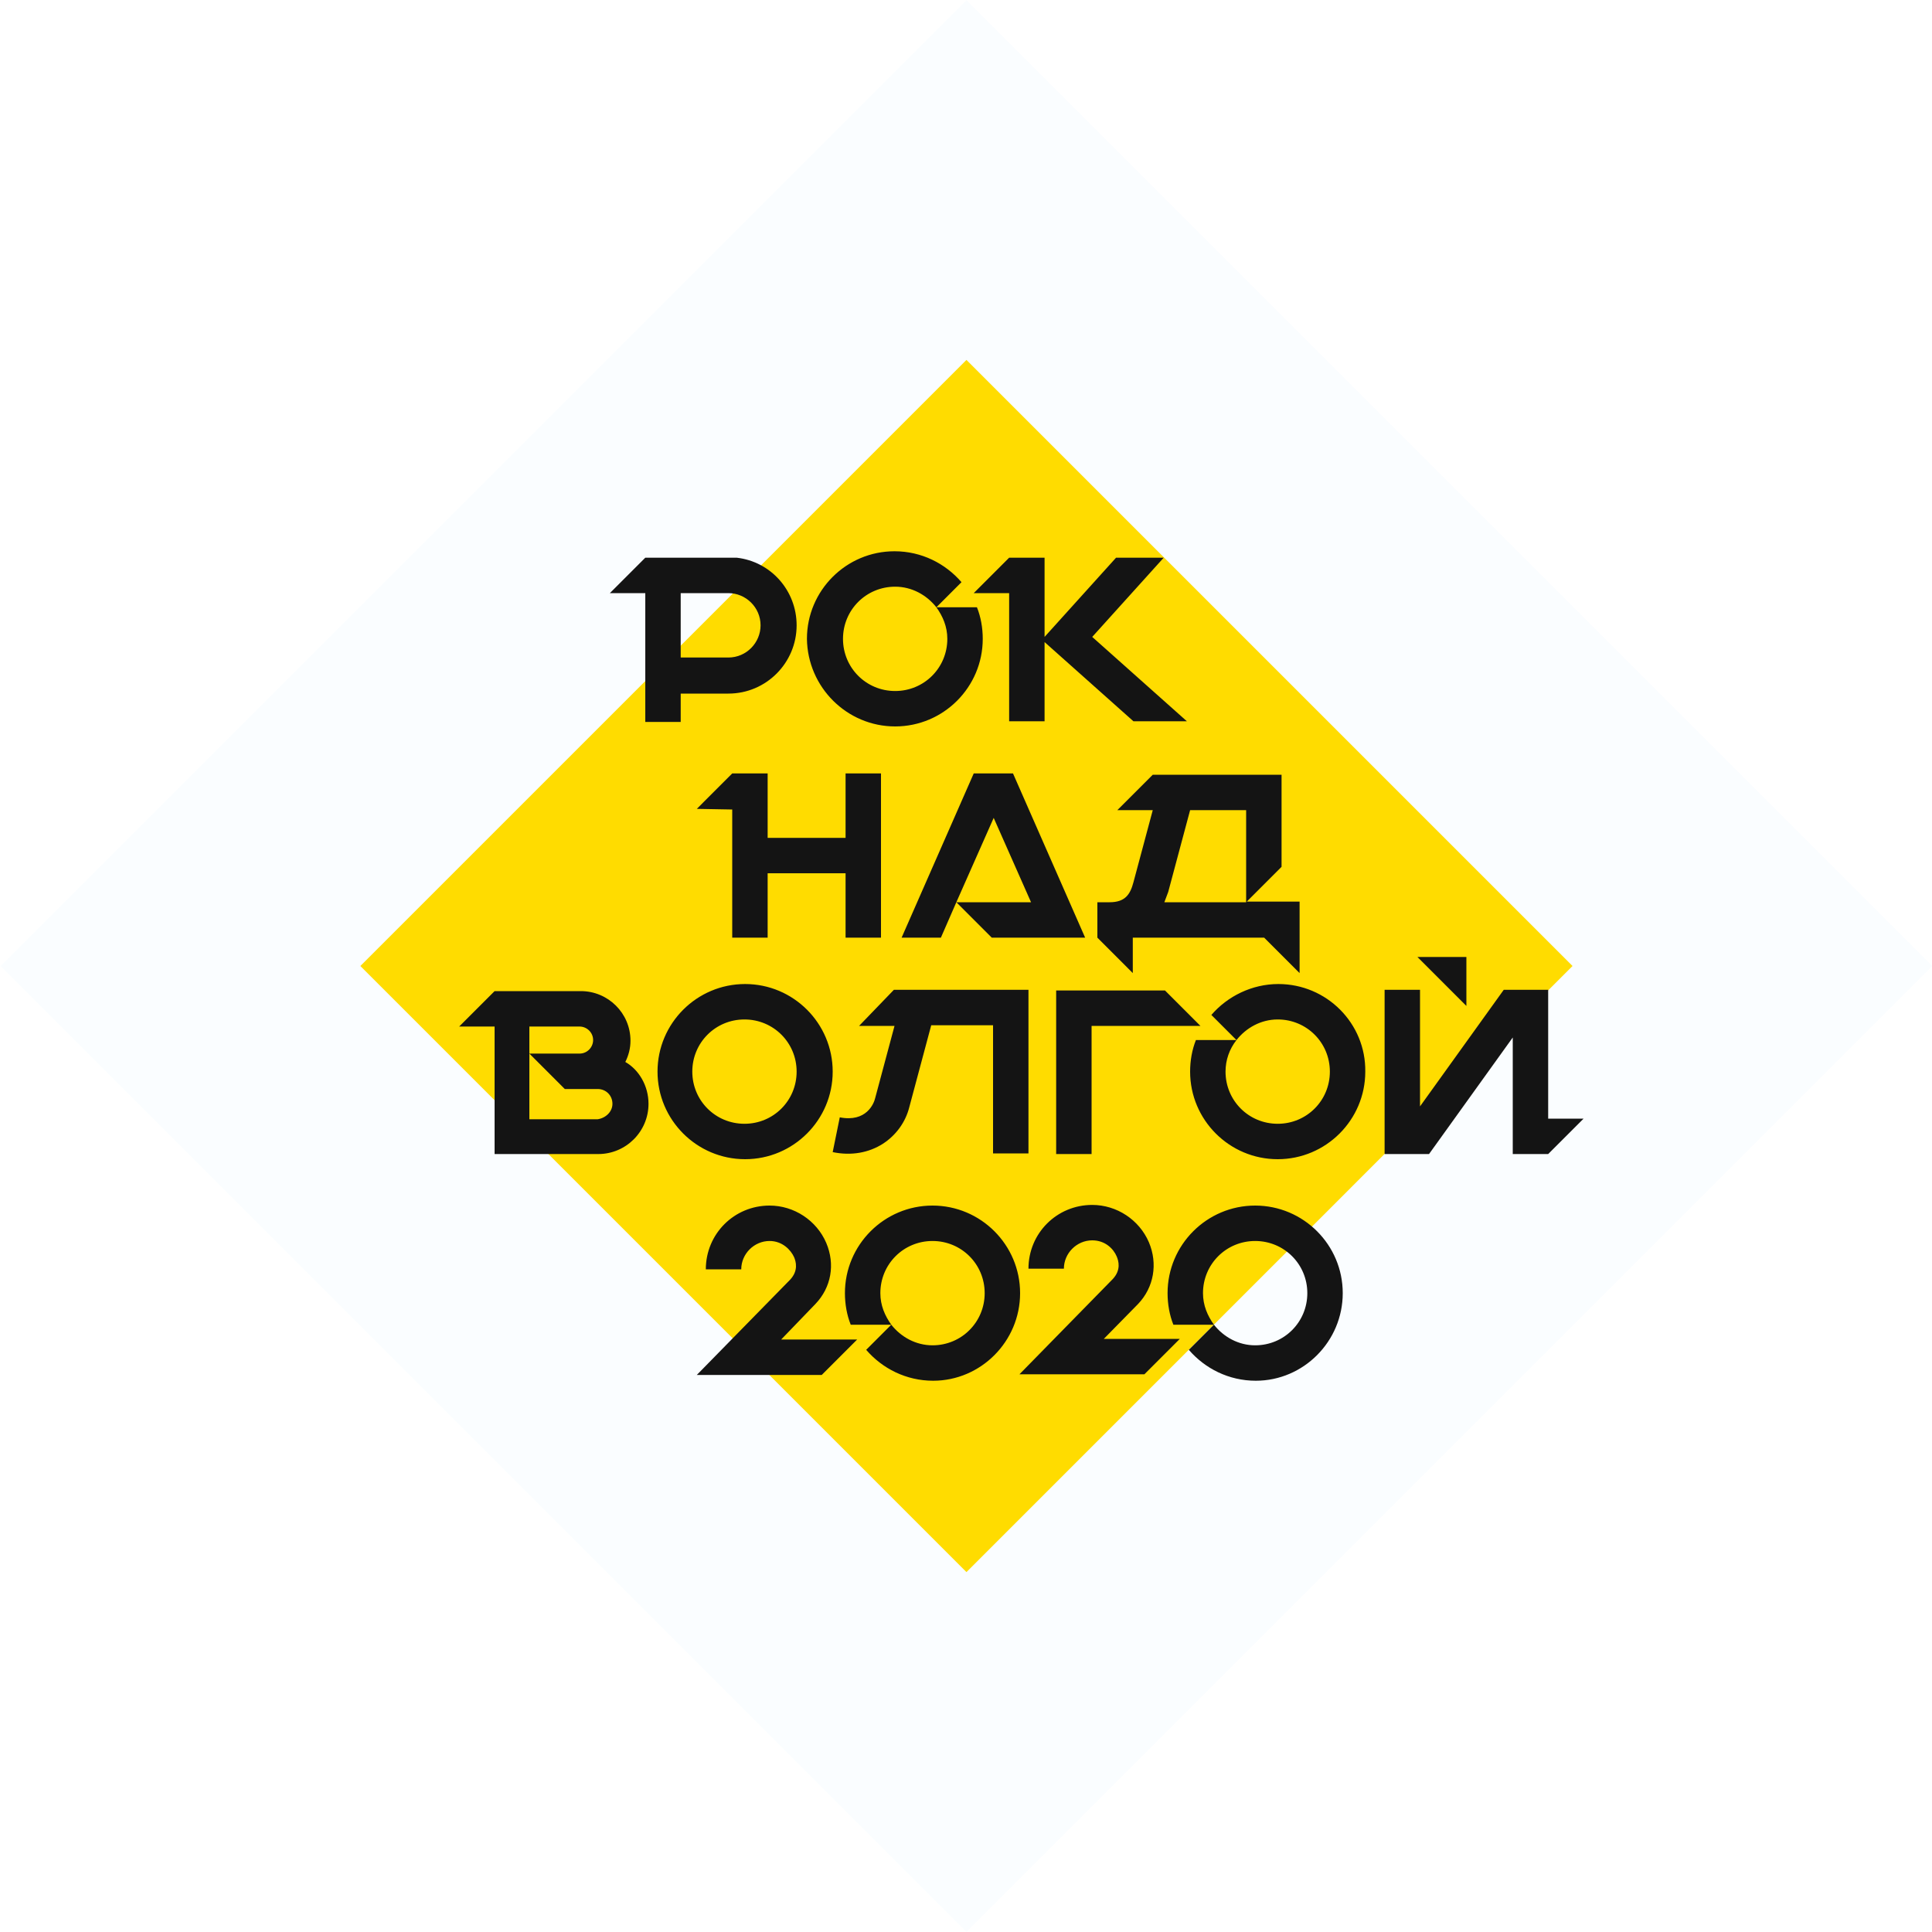
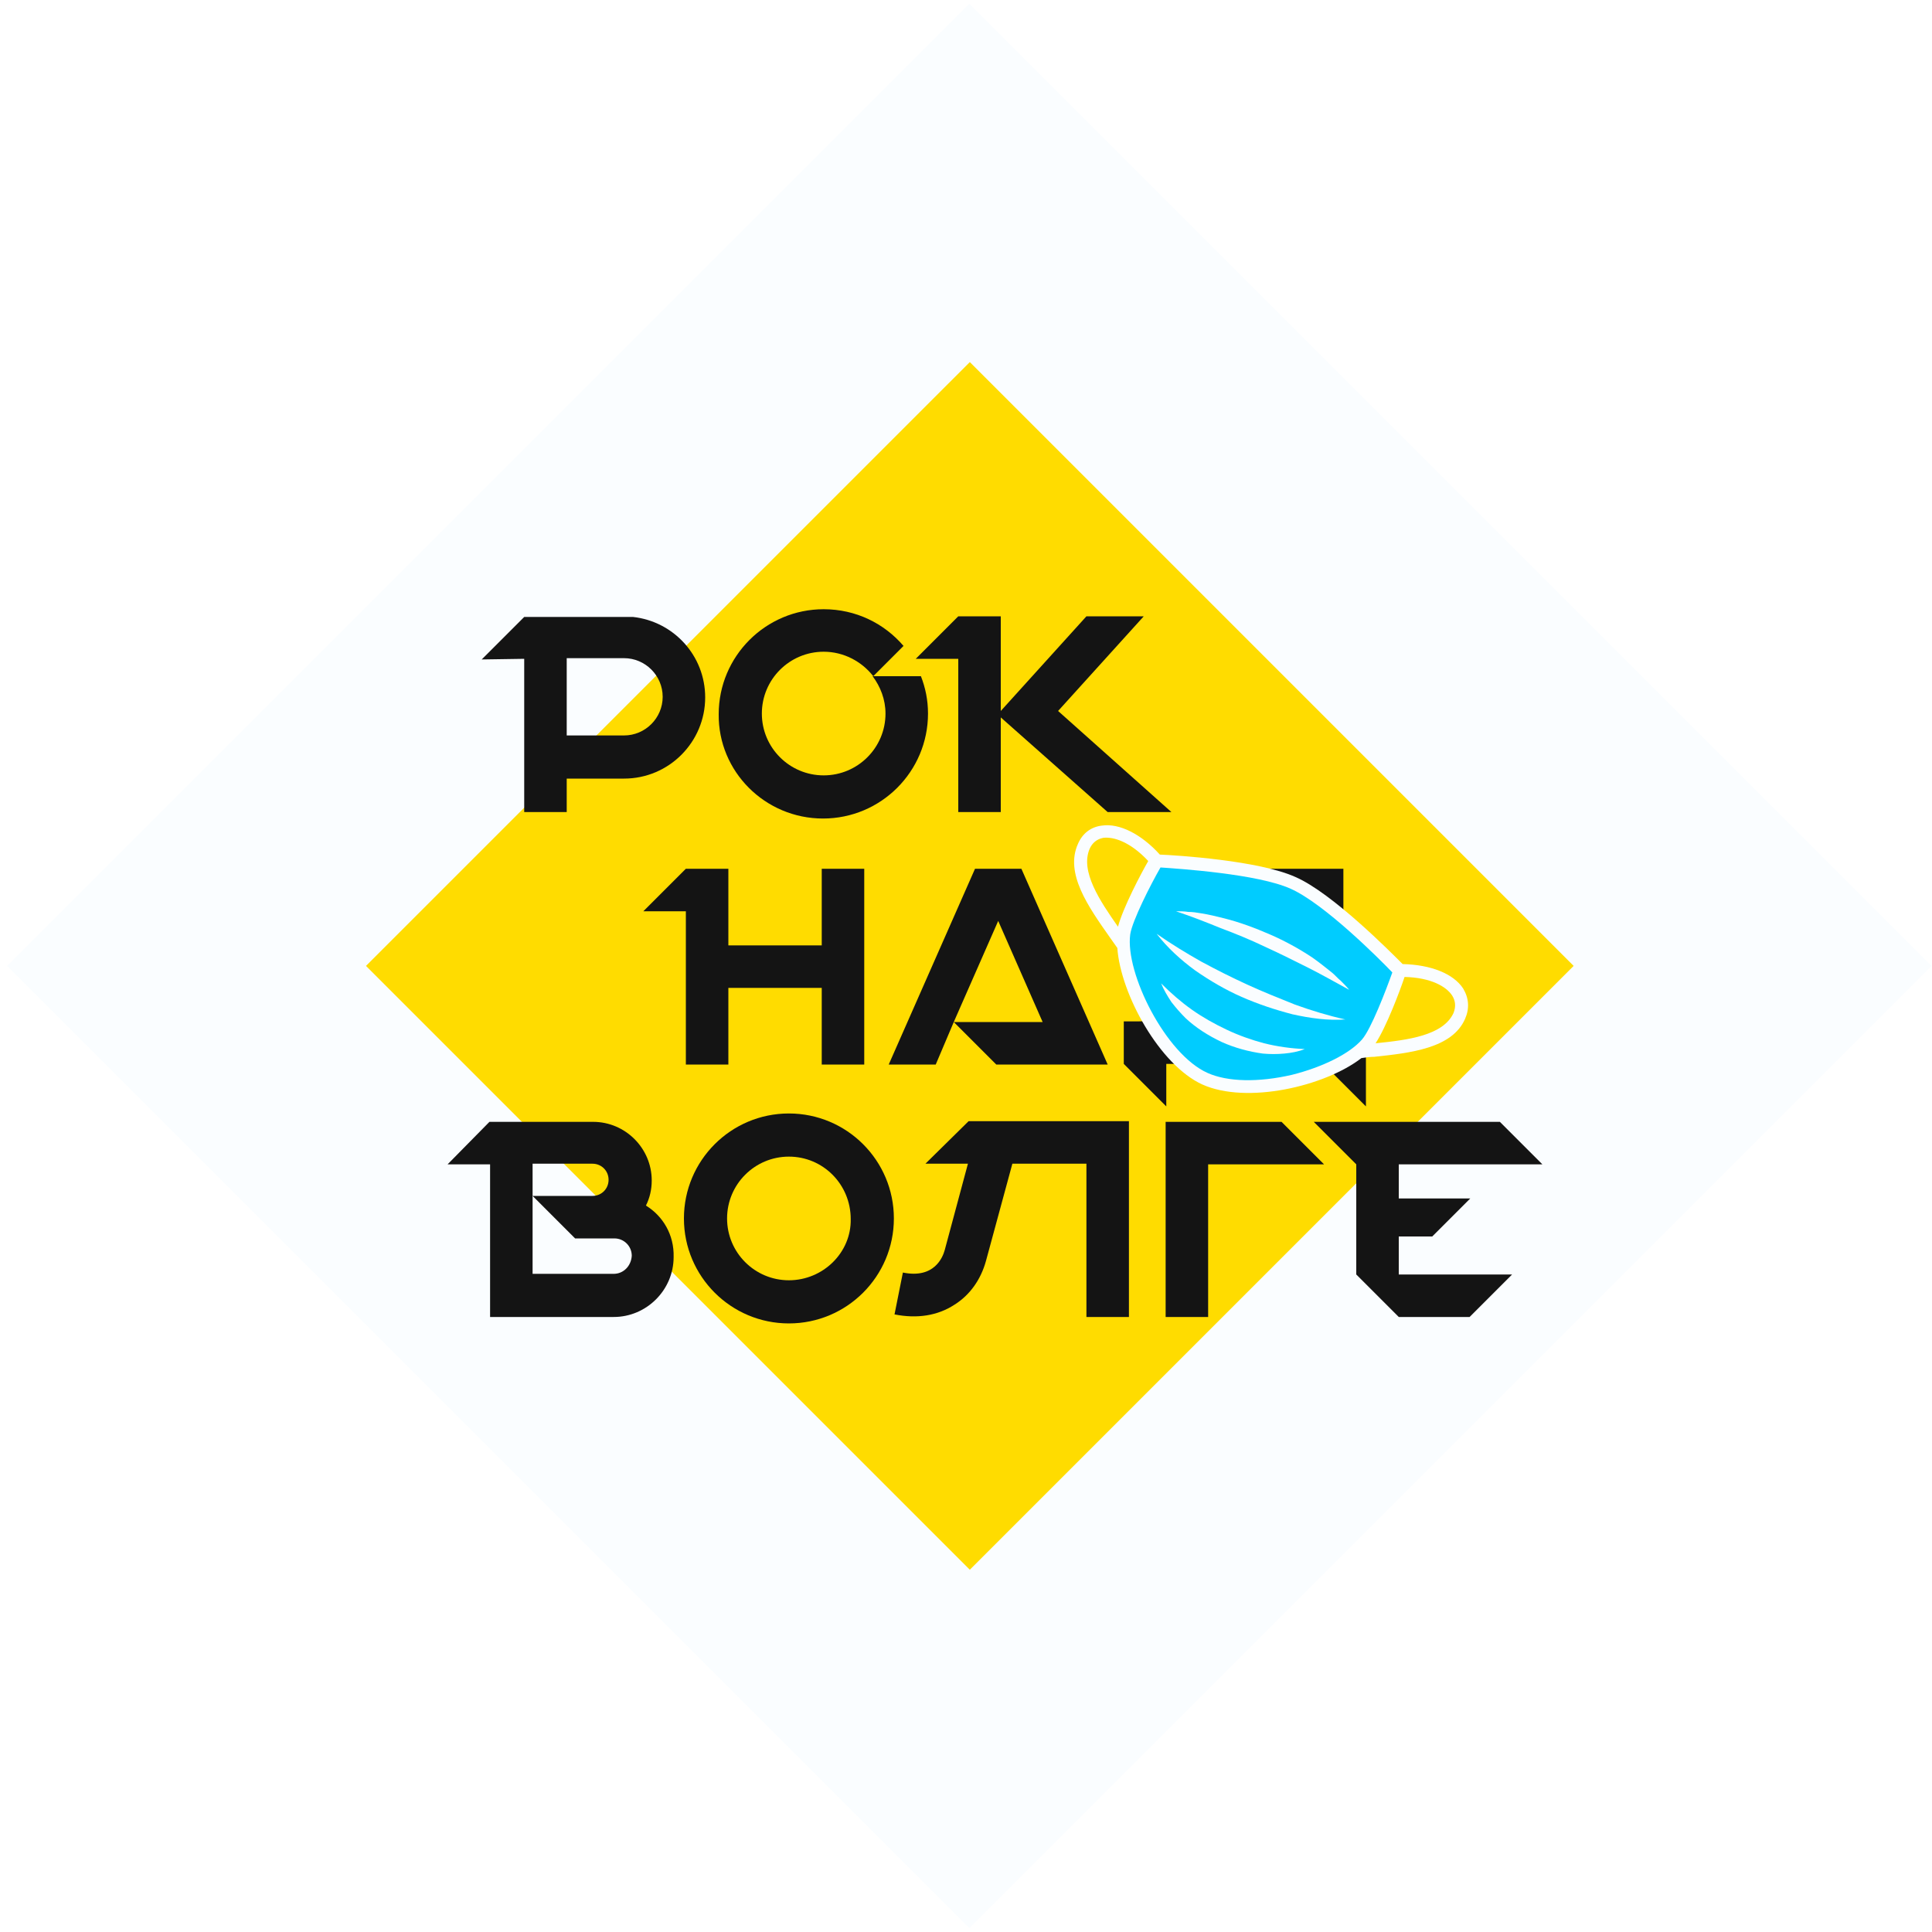
<svg xmlns="http://www.w3.org/2000/svg" enable-background="new 0 0 300 300" viewBox="0 0 300 300">
-   <path d="m44 44h212.1v212.1h-212.1z" fill="#fafdff" transform="matrix(.7071 -.7071 .7071 .7071 -62.1327 150.0022)" />
-   <path d="m83.5 83.5h133.1v133.1h-133.1z" fill="#ffdc00" transform="matrix(.7071 -.7071 .7071 .7071 -62.132 150.0006)" />
+   <path d="m44.9 44.3h211.3v211.3h-211.3z" fill="#fafdff" transform="matrix(.7071 -.7071 .7071 .7071 -61.9631 150.4115)" />
+   <path d="m84.3 83.7h132.6v132.6h-132.6z" fill="#ffdc00" transform="matrix(.7071 -.7071 .7071 .7071 -61.9624 150.4099)" />
  <g fill="#141414">
-     <path d="m121.3 208h11.8l-5.5 5.5h-19.4l14.5-14.8c1.3-1.4.9-2.8.6-3.5-.5-1.1-1.8-2.5-3.8-2.5-2.4 0-4.4 2-4.4 4.4h-5.5c0-5.5 4.4-9.9 9.9-9.9 3.8 0 7.3 2.3 8.8 5.8 1.4 3.3.8 6.9-1.7 9.5zm37.1-7.2c0-7.5-6.1-13.6-13.6-13.6s-13.6 6.1-13.6 13.6c0 1.7.3 3.4.9 4.9h6.3c-1-1.4-1.7-3-1.7-4.9 0-4.5 3.6-8.1 8.1-8.1s8.1 3.6 8.1 8.1-3.6 8.1-8.1 8.1c-2.6 0-4.9-1.3-6.4-3.2l-3.9 3.9c2.5 2.9 6.2 4.8 10.4 4.8 7.4 0 13.5-6.1 13.5-13.6zm18.3 1.7c2.5-2.6 3.1-6.3 1.7-9.6-1.5-3.5-5-5.8-8.8-5.8-5.5 0-9.9 4.4-9.9 9.9h5.5c0-2.4 2-4.4 4.4-4.4 2 0 3.3 1.3 3.8 2.5.3.7.7 2.1-.6 3.5l-14.5 14.8h19.4l5.5-5.5h-11.8zm31.8-1.7c0-7.5-6.1-13.6-13.6-13.6s-13.6 6.1-13.6 13.6c0 1.7.3 3.4.9 4.9h6.3c-1-1.4-1.7-3-1.7-4.9 0-4.5 3.6-8.1 8.1-8.1s8.1 3.6 8.1 8.1-3.6 8.1-8.1 8.1c-2.6 0-4.9-1.3-6.4-3.2l-3.9 3.9c2.5 2.9 6.2 4.8 10.4 4.8 7.4 0 13.5-6.1 13.5-13.6z" />
-     <path d="m139 112.8c7.5 0 13.6-6.1 13.6-13.6 0-1.7-.3-3.4-.9-4.9h-6.3c1 1.4 1.7 3 1.7 4.9 0 4.5-3.6 8.1-8.1 8.1s-8.1-3.6-8.1-8.1 3.6-8.1 8.1-8.1c2.6 0 4.9 1.3 6.4 3.2l3.9-3.9c-2.5-2.9-6.2-4.8-10.4-4.8-7.5 0-13.6 6.1-13.6 13.6.1 7.5 6.2 13.6 13.7 13.6zm41.7-26.2h-7.4l-11.1 12.3v-12.3h-5.5l-5.5 5.5h5.5v19.9h5.5v-12.3l13.8 12.3h8.3l-14.7-13.1zm-80.5 5.5h-5.5l5.5-5.5h14.2c5.3.6 9.3 5.1 9.3 10.5 0 5.8-4.7 10.6-10.6 10.6h-7.4v4.4h-5.5zm5.5 10h7.4c2.8 0 5-2.3 5-5 0-2.8-2.3-5-5-5h-7.4z" />
-     <path d="m113.7 125.7v19.9h5.5v-10h12.1v10h5.5v-25.5h-5.5v10h-12.1v-10h-5.5l-5.5 5.5zm34.8 14.4 5.8-13.1 5.8 13.1h-11.6l5.5 5.5h14.5l-11.2-25.5h-6.1l-11.2 25.5h6.1zm45 0h-12.7c.2-.5.4-1.1.6-1.6l3.4-12.7h8.7v14.3l5.5-5.5v-14.3h-20l-5.5 5.5h5.5l-3 11.2c-.5 1.9-1.3 3.1-3.7 3.1h-1.9v5.5l5.5 5.5v-5.5h20.4l5.5 5.5v-11.1h-8.3z" />
-     <path d="m198.5 152.8c-4.1 0-7.9 1.9-10.4 4.8l3.9 3.9c1.5-1.9 3.8-3.2 6.4-3.2 4.5 0 8.1 3.6 8.1 8.1s-3.6 8.1-8.1 8.1-8.1-3.6-8.1-8.1c0-1.8.6-3.5 1.7-4.9h-6.3c-.6 1.5-.9 3.2-.9 4.9 0 7.5 6.1 13.6 13.6 13.6s13.6-6.1 13.6-13.6c.1-7.5-6-13.6-13.5-13.6zm-17.6 1h-16.9v25.4h5.5v-19.9h16.9zm59.5-.1h-6.9l-13 18.1v-18.1h-5.5v25.5h6.9l13-18.1v18.1h5.5l5.5-5.5h-5.5zm-12.7 2.5v-7.6h-7.6zm-98.4 10.2c0 7.5-6.1 13.6-13.6 13.6s-13.6-6.1-13.6-13.6 6.1-13.6 13.6-13.6 13.6 6.1 13.6 13.6zm-5.6 0c0-4.5-3.6-8.1-8.1-8.1s-8.1 3.6-8.1 8.1 3.6 8.1 8.1 8.1 8.1-3.6 8.1-8.1zm9.7-7.1h5.5l-3 11.2c-.2.9-1.4 3.8-5.5 3l-1.1 5.4c2.9.6 5.6.1 7.8-1.3 2-1.3 3.5-3.3 4.1-5.7l3.4-12.7h.2 9.4v19.9h5.5v-25.4h-20.9zm-32.7 12.1c0 4.3-3.5 7.8-7.8 7.8h-16.1v-19.8h-5.5l5.5-5.5h13.4c4.2 0 7.7 3.4 7.7 7.7 0 1.2-.3 2.3-.8 3.3 2.1 1.2 3.6 3.7 3.6 6.5zm-5.6 0c0-1.3-1-2.3-2.3-2.3h-5.1l-5.5-5.5h7.8c1.2 0 2.1-1 2.1-2.1 0-1.2-1-2.1-2.1-2.1h-7.8v4.3 10.1h10.6c1.3-.2 2.3-1.2 2.3-2.4z" />
+     <path d="m177.6 95.7h-8.9l-13.3 14.7v-14.7h-6.6l-6.6 6.6h6.6v23.8h6.6v-14.7l16.6 14.7h9.9l-17.6-15.7z" />
+     <path d="m81.4 102.3v23.8h6.6v-5.2h8.9c7 0 12.6-5.7 12.6-12.6 0-6.5-4.9-11.8-11.2-12.5h-16.9l-6.6 6.6zm15.5-.1c3.3 0 6 2.7 6 6s-2.7 6-6 6h-8.9v-12z" />
+     <path d="m127.8 127.1c9 0 16.3-7.3 16.3-16.3 0-2.1-.4-4-1.1-5.8h-7.5c1.2 1.6 2 3.6 2 5.8 0 5.3-4.3 9.6-9.6 9.6s-9.6-4.3-9.6-9.6 4.3-9.6 9.6-9.6c3.1 0 5.9 1.5 7.7 3.8l4.7-4.7c-3-3.5-7.4-5.7-12.4-5.7-9 0-16.3 7.3-16.3 16.3-.1 8.9 7.2 16.2 16.2 16.2z" />
+     <path d="m151.4 134.9-13.4 30.4h7.3l2.8-6.6 6.9-15.7 6.9 15.7h-13.8l6.6 6.6h17.3l-13.4-30.4z" />
+     <path d="m113.1 165.3v-11.9h14.5v11.9h6.6v-30.4h-6.6v11.9h-14.5v-11.9h-6.6l-6.6 6.6h6.6v23.8z" />
+     <path d="m199 174.2h-18v30.3h6.6v-23.7h18z" />
+     <path d="m122.5 172.9c-9 0-16.3 7.3-16.3 16.3s7.3 16.3 16.3 16.3 16.3-7.3 16.3-16.3-7.3-16.3-16.3-16.3zm0 25.9c-5.3 0-9.6-4.3-9.6-9.6s4.3-9.6 9.6-9.6 9.6 4.3 9.6 9.7c.1 5.2-4.3 9.5-9.6 9.5z" />
+     <path d="m143.7 180.7h6.6l-3.6 13.4c-.3 1.1-1.6 4.5-6.5 3.5l-1.3 6.5c3.5.7 6.7.2 9.3-1.5 2.4-1.5 4.1-3.9 4.9-6.8l4.1-15.1h.2 11.3v23.8h6.6v-30.4h-24.9z" />
+     <path d="m100.3 187.2c.6-1.2.9-2.5.9-3.9 0-5-4.1-9.1-9.1-9.1h-16.1l-6.5 6.6h6.6v23.7h19.2c5.1 0 9.3-4.2 9.3-9.3.1-3.5-1.7-6.4-4.3-8zm-5 10.6h-12.6v-12-5.1h9.3c1.4 0 2.5 1.1 2.5 2.5s-1.1 2.5-2.5 2.5h-9.3l6.6 6.6h6.1c1.5 0 2.7 1.2 2.7 2.7-.1 1.6-1.3 2.8-2.8 2.8z" />
+     <path d="m217.2 192h5.2l5.9-5.9h-11.1v-5.3h22.3l-6.6-6.6h-28.9l6.6 6.6v17.1l6.6 6.6h11l6.6-6.6h-17.6z" />
+     <path d="m202 158.6h-15.1c.3-.6.5-1.3.7-2l4.1-15.2h10.4l-.1 17.2 6.6-6.6v-17.1h-23.8l-6.6 6.6h6.6l-3.6 13.4c-.6 2.3-1.6 3.7-4.4 3.7h-2.3v6.6l6.6 6.6v-6.6h24.4l6.6 6.6v-13.2z" />
  </g>
+   <path d="m227.2 153.5c-1.5-2.3-5-3.7-9.4-3.8-1.8-1.8-10.9-11-16.6-13.5-5.7-2.6-18.6-3.4-21.1-3.5-2.9-3.2-6.3-4.9-9-4.5-1.7.2-3 1.2-3.7 2.8-2.1 4.6 1.6 9.8 4.9 14.5.4.6.8 1.1 1.2 1.7.5 7.2 6.6 18.2 13.2 21.2 6.9 3.1 19 .3 24.7-4.1.7-.1 1.3-.2 2-.2 5.6-.6 12.1-1.3 14.1-5.9.7-1.6.6-3.2-.3-4.7zm-58-21.7c.4-.9 1.1-1.5 2.1-1.7 1.6-.2 4.2.6 7 3.6-1.1 1.9-3.9 7.2-4.7 10.2-2.8-4-5.9-8.6-4.4-12.1zm44.4 30.2c1.7-2.6 3.8-8.2 4.5-10.3 4.1.1 6.5 1.5 7.4 2.9.5.8.6 1.7.2 2.7-1.6 3.5-7.1 4.2-12.1 4.7z" fill="#fafdff" />
+   <path d="m200.6 166.9c-5.2 1.2-10 1.1-13.1-.3-6.5-2.9-12.8-15.5-12-21.5.3-2.1 3.2-7.8 4.7-10.4 2.9.2 15.1 1 20.2 3.3 5.2 2.3 13.8 10.9 15.8 13-1 2.8-3.3 8.8-4.7 10.4-1.9 2.2-6.1 4.3-10.9 5.5z" fill="#0cf" />
+   <path d="m190.5 159.9c-1.9-.9-3.7-1.9-5.4-3.1s-3.3-2.6-4.8-4.1c.4 1 1 2 1.6 2.9.7.9 1.4 1.7 2.2 2.5 1.6 1.5 3.5 2.7 5.6 3.7 2 .9 4.2 1.5 6.4 1.8 1.1.1 2.2.1 3.3 0s2.2-.3 3.2-.7c-2.2-.1-4.3-.4-6.3-.9-1.9-.5-3.9-1.2-5.8-2.1z" fill="#fafdff" />
+   <path d="m193.7 152.9c-2.4-1.1-4.8-2.3-7.2-3.6-2.3-1.3-4.6-2.7-6.9-4.3 1.7 2.2 3.8 4.1 6 5.7 2.3 1.6 4.7 3 7.2 4.1s5.2 2 7.9 2.7c2.7.6 5.5 1 8.2.8-2.7-.6-5.3-1.4-7.8-2.3-2.5-1-5-2-7.4-3.1z" fill="#fafdff" />
+   <path d="m196.4 147c2.2 1 4.4 2.1 6.6 3.2s4.3 2.3 6.5 3.5c-.4-.5-.8-.9-1.3-1.4-.5-.4-.9-.9-1.4-1.3-1-.8-2-1.6-3-2.3-2.1-1.4-4.3-2.6-6.6-3.6s-4.7-1.9-7.1-2.5c-1.2-.3-2.4-.6-3.7-.8-.6-.1-1.2-.2-1.9-.2-.6-.1-1.3-.1-1.9-.1 2.4.8 4.7 1.7 6.9 2.6 2.4.9 4.6 1.8 6.9 2.9z" fill="#fafdff" />
</svg>
